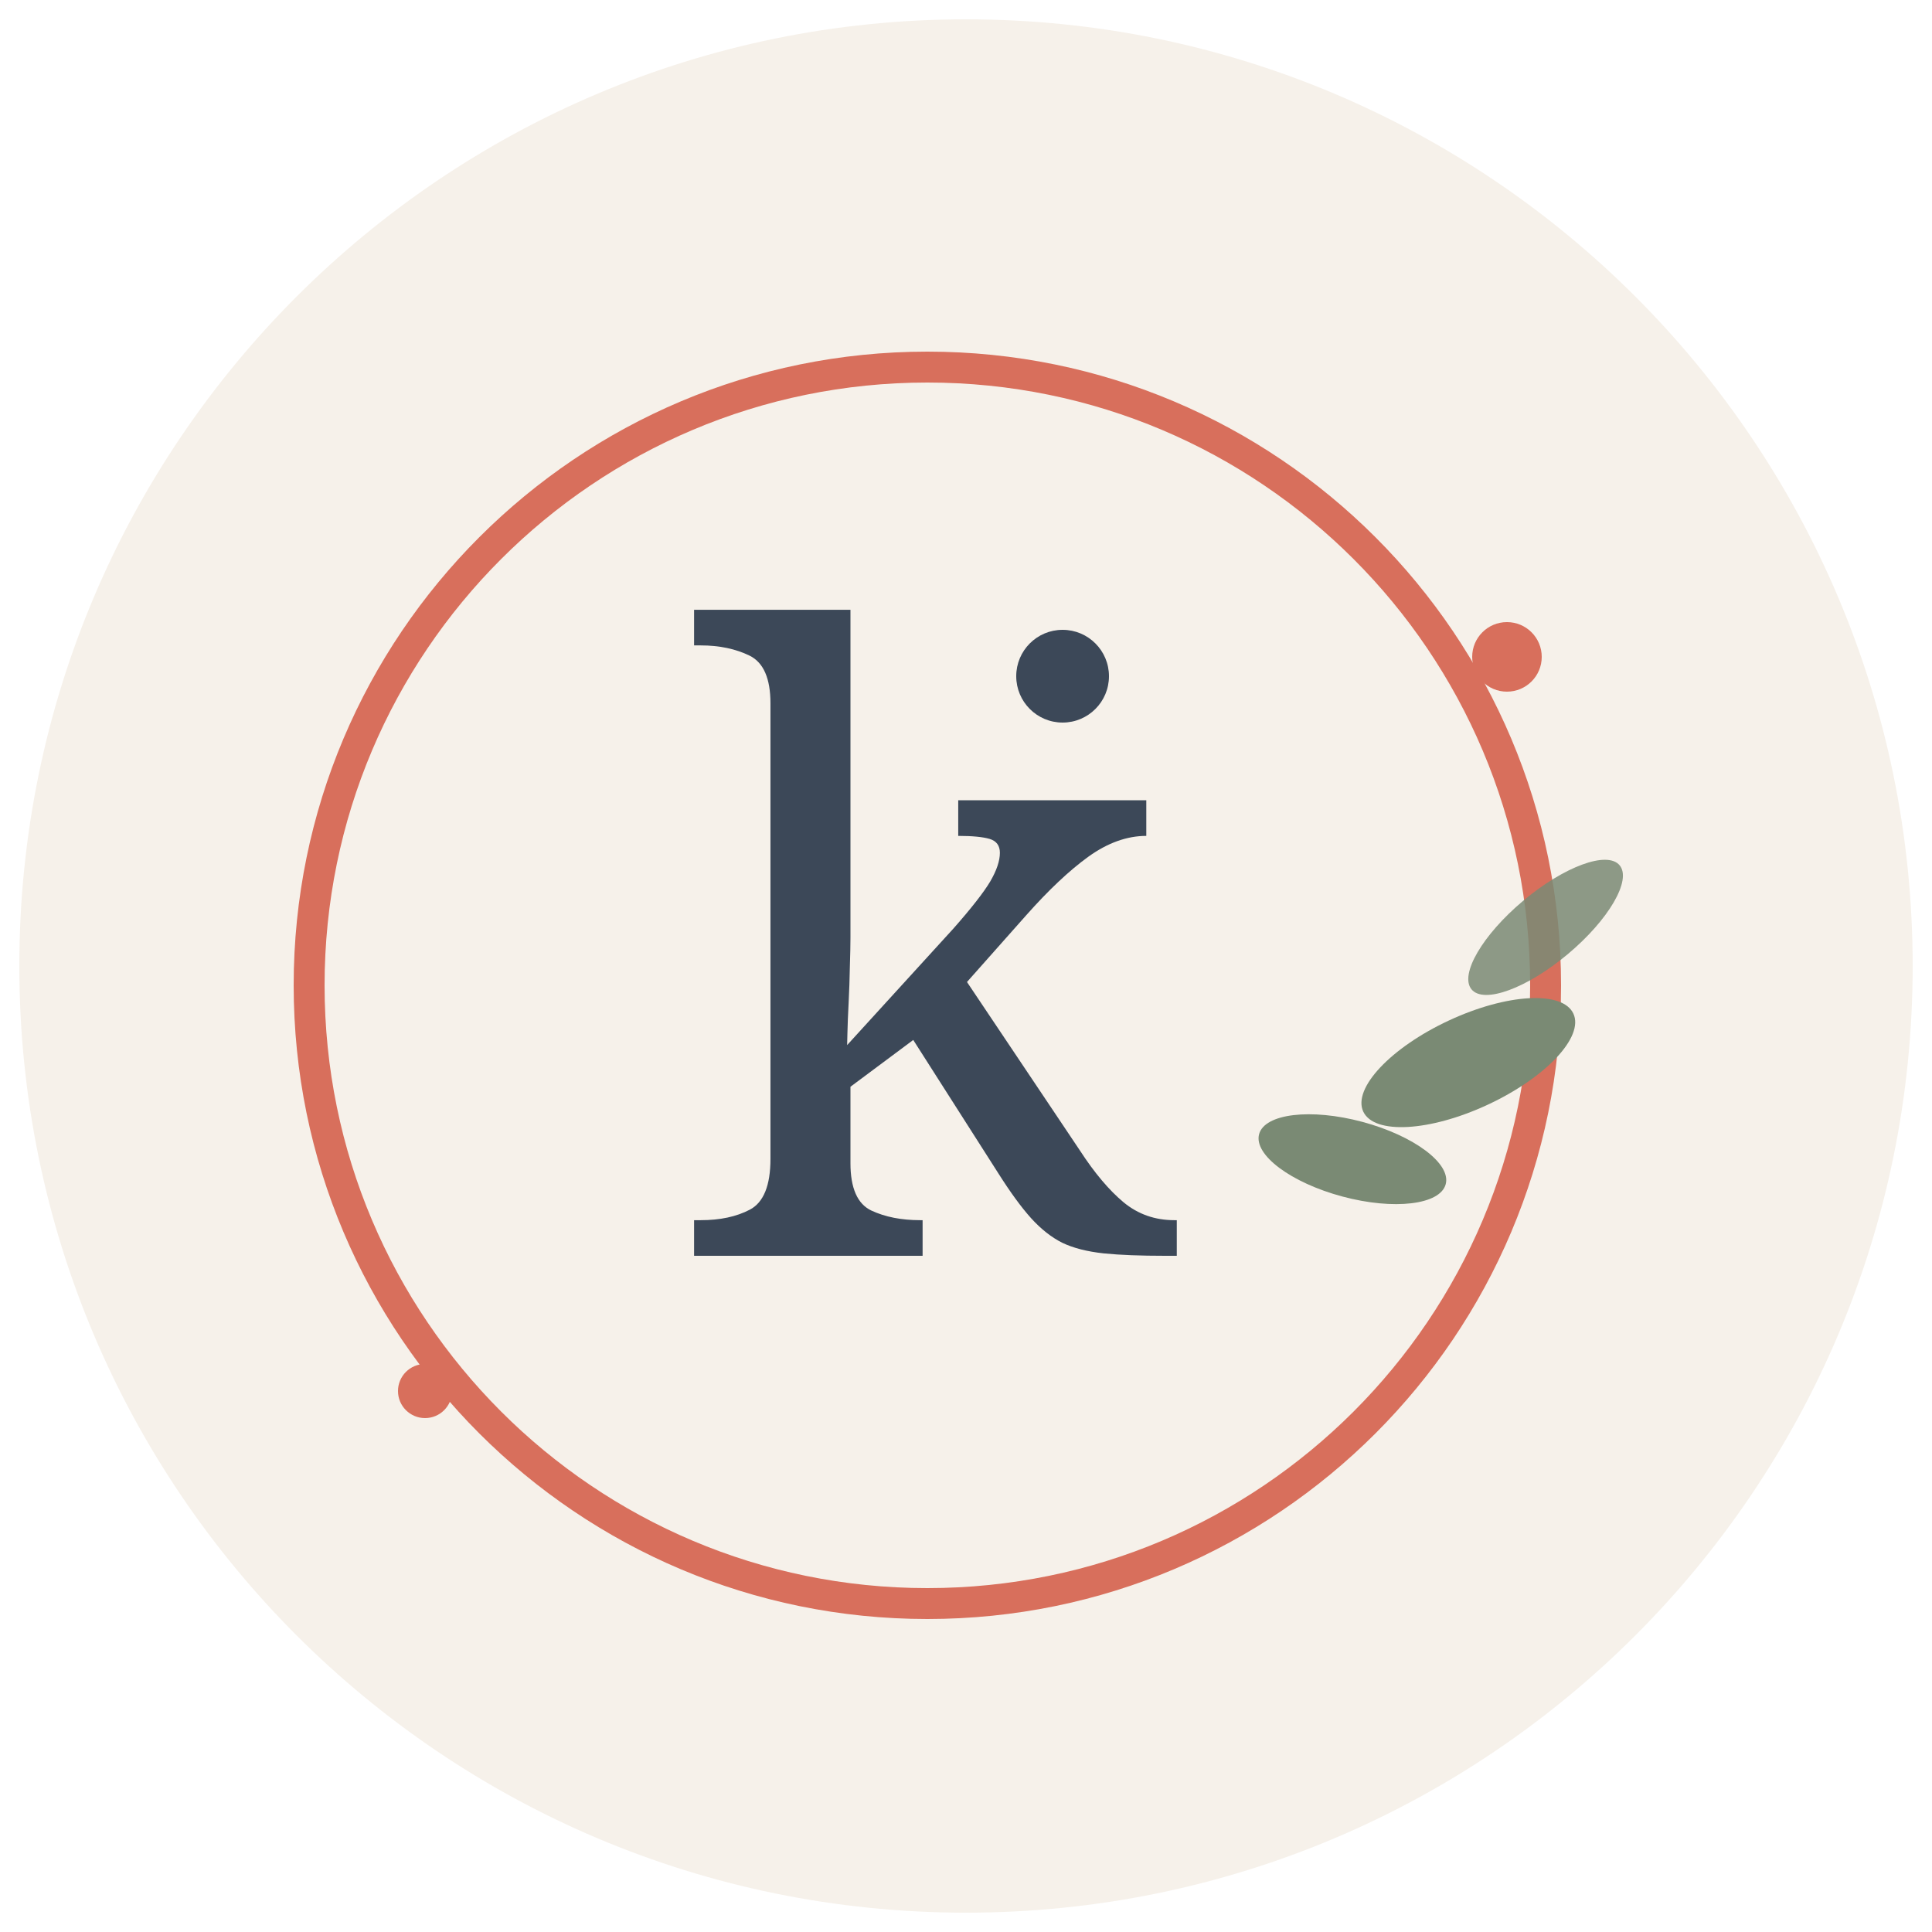
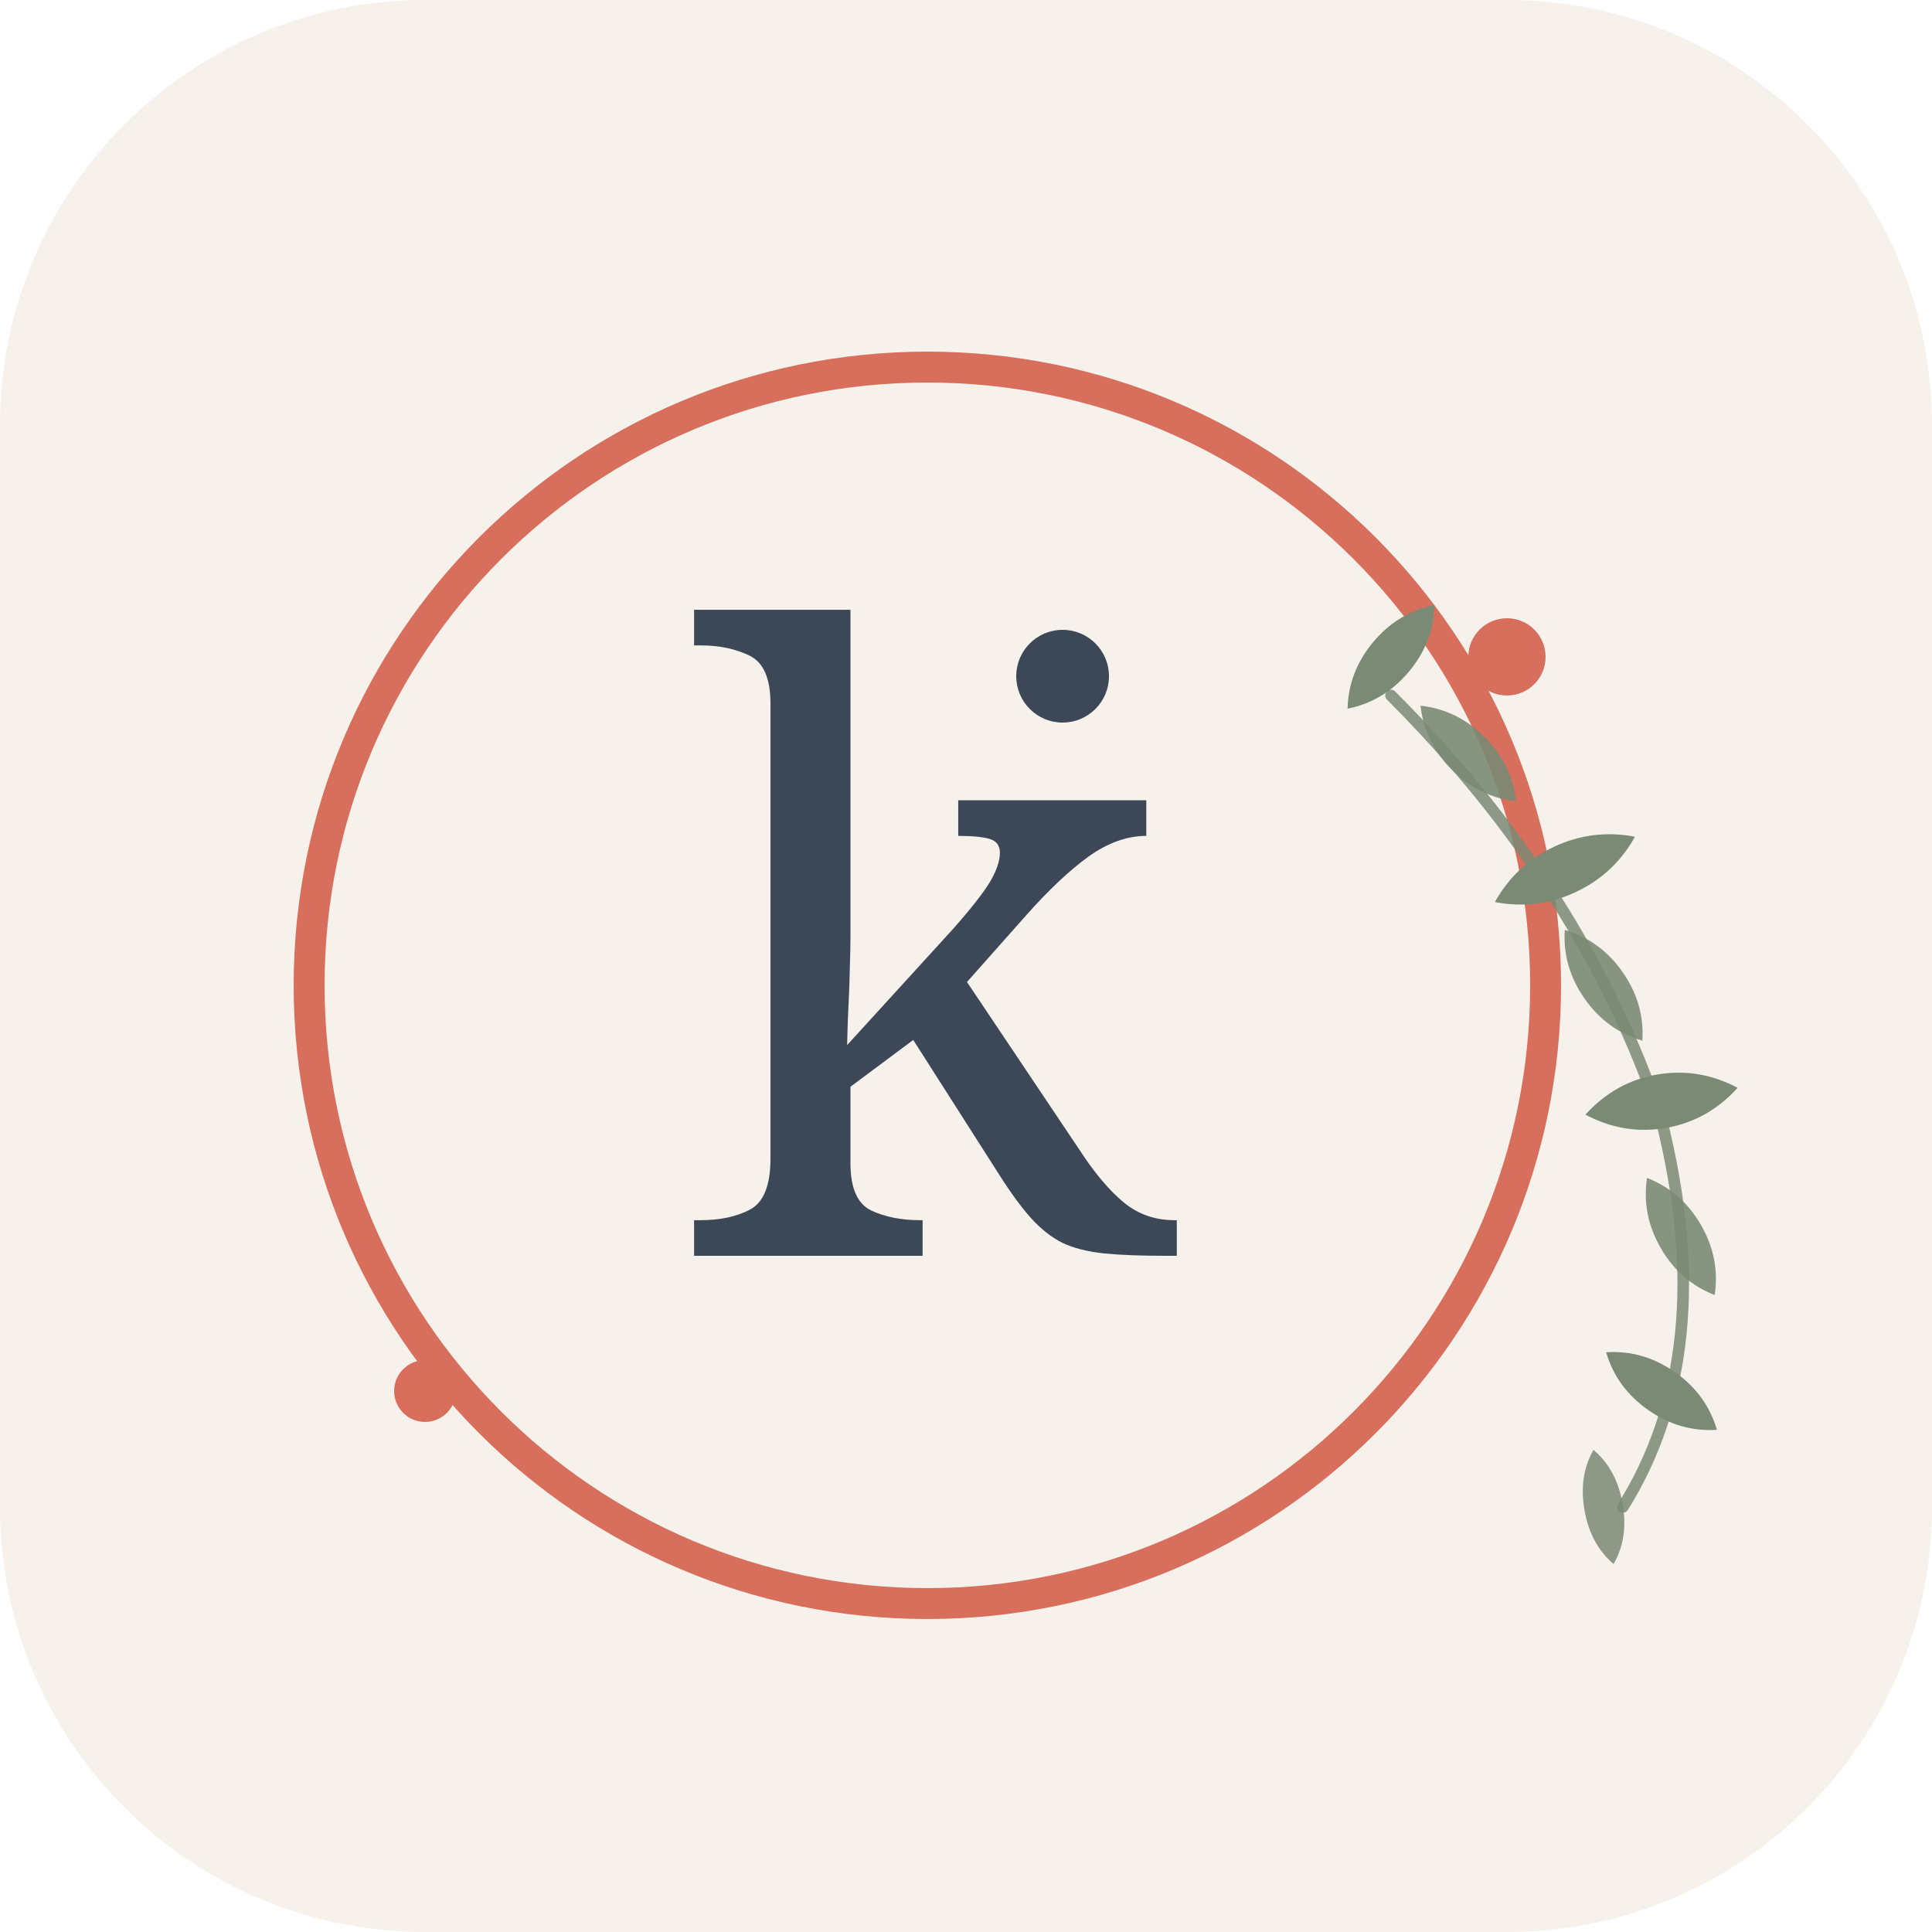
<svg xmlns="http://www.w3.org/2000/svg" viewBox="0 0 100 100">
-   <circle cx="50" cy="50" r="49" fill="#F6F1EA" />
+   <rect width="100" height="100" rx="22" fill="#F6F1EA" />
  <circle cx="48" cy="51" r="32" fill="none" stroke="#D86F5C" stroke-width="1.6" stroke-linecap="round" />
-   <circle cx="78" cy="34" r="1.8" fill="#D86F5C" />
-   <circle cx="22" cy="72" r="1.4" fill="#D86F5C" />
+   <circle cx="78" cy="34" r="2" fill="#D86F5C" />
+   <circle cx="22" cy="72" r="1.6" fill="#D86F5C" />
  <text x="48" y="65" font-family="Playfair Display, Didot, Georgia, serif" font-size="44" font-weight="500" fill="#3C4858" text-anchor="middle">k</text>
  <circle cx="55" cy="35" r="2.4" fill="#3C4858" />
-   <g fill="#7A8A74">
-     <ellipse cx="76" cy="55" rx="6" ry="2.4" transform="rotate(-25 76 55)" />
-     <ellipse cx="70" cy="60" rx="5" ry="2.0" transform="rotate(15 70 60)" />
-     <ellipse cx="80" cy="48" rx="5" ry="1.8" transform="rotate(-40 80 48)" opacity="0.85" />
+   <g>
+     <path d="M 72 36 Q 82 46 86 58 Q 89 70 84 78" stroke="#7A8A74" stroke-width="0.6" fill="none" stroke-linecap="round" opacity="0.85" />
+     <g transform="translate(72 34) rotate(-50)">
+       <path d="M -3.5 0 Q -2 -1.2 0 -1.2 Q 2 -1.2 3.5 0 Q 2 1.2 0 1.2 Q -2 1.2 -3.5 0 Z" fill="#7A8A74" />
+     </g>
+     <g transform="translate(76 39) rotate(45)">
+       <path d="M -3.5 0 Q -2 -1.2 0 -1.2 Q 2 -1.2 3.5 0 Q 2 1.2 0 1.2 Q -2 1.2 -3.5 0 Z" fill="#7A8A74" opacity="0.9" />
+     </g>
+     <g transform="translate(81 45) rotate(-25)">
+       <path d="M -4 0 Q -2.2 -1.3 0 -1.3 Q 2.2 -1.3 4 0 Q 2.2 1.3 0 1.3 Q -2.2 1.3 -4 0 Z" fill="#7A8A74" />
+     </g>
+     <g transform="translate(83 51) rotate(55)">
+       <path d="M -3.5 0 Q -2 -1.2 0 -1.2 Q 2 -1.2 3.5 0 Q 2 1.2 0 1.2 Q -2 1.2 -3.5 0 Z" fill="#7A8A74" opacity="0.9" />
+     </g>
+     <g transform="translate(86 57) rotate(-10)">
+       <path d="M -4 0 Q -2.2 -1.4 0 -1.4 Q 2.2 -1.4 4 0 Q 2.2 1.4 0 1.4 Q -2.2 1.4 -4 0 Z" fill="#7A8A74" />
+     </g>
+     <g transform="translate(87 64) rotate(60)">
+       <path d="M -3.5 0 Q -2 -1.2 0 -1.2 Q 2 -1.2 3.5 0 Q 2 1.2 0 1.2 Q -2 1.2 -3.5 0 Z" fill="#7A8A74" opacity="0.9" />
+     </g>
+     <g transform="translate(86 72) rotate(35)">
+       <path d="M -3.5 0 Q -2 -1.2 0 -1.2 Q 2 -1.2 3.5 0 Q 2 1.2 0 1.2 Q -2 1.2 -3.5 0 Z" fill="#7A8A74" />
+     </g>
+     <g transform="translate(83 78) rotate(80)">
+       <path d="M -3 0 Q -1.8 -1 0 -1 Q 1.8 -1 3 0 Q 1.8 1 0 1 Q -1.8 1 -3 0 Z" fill="#7A8A74" opacity="0.85" />
+     </g>
  </g>
</svg>
